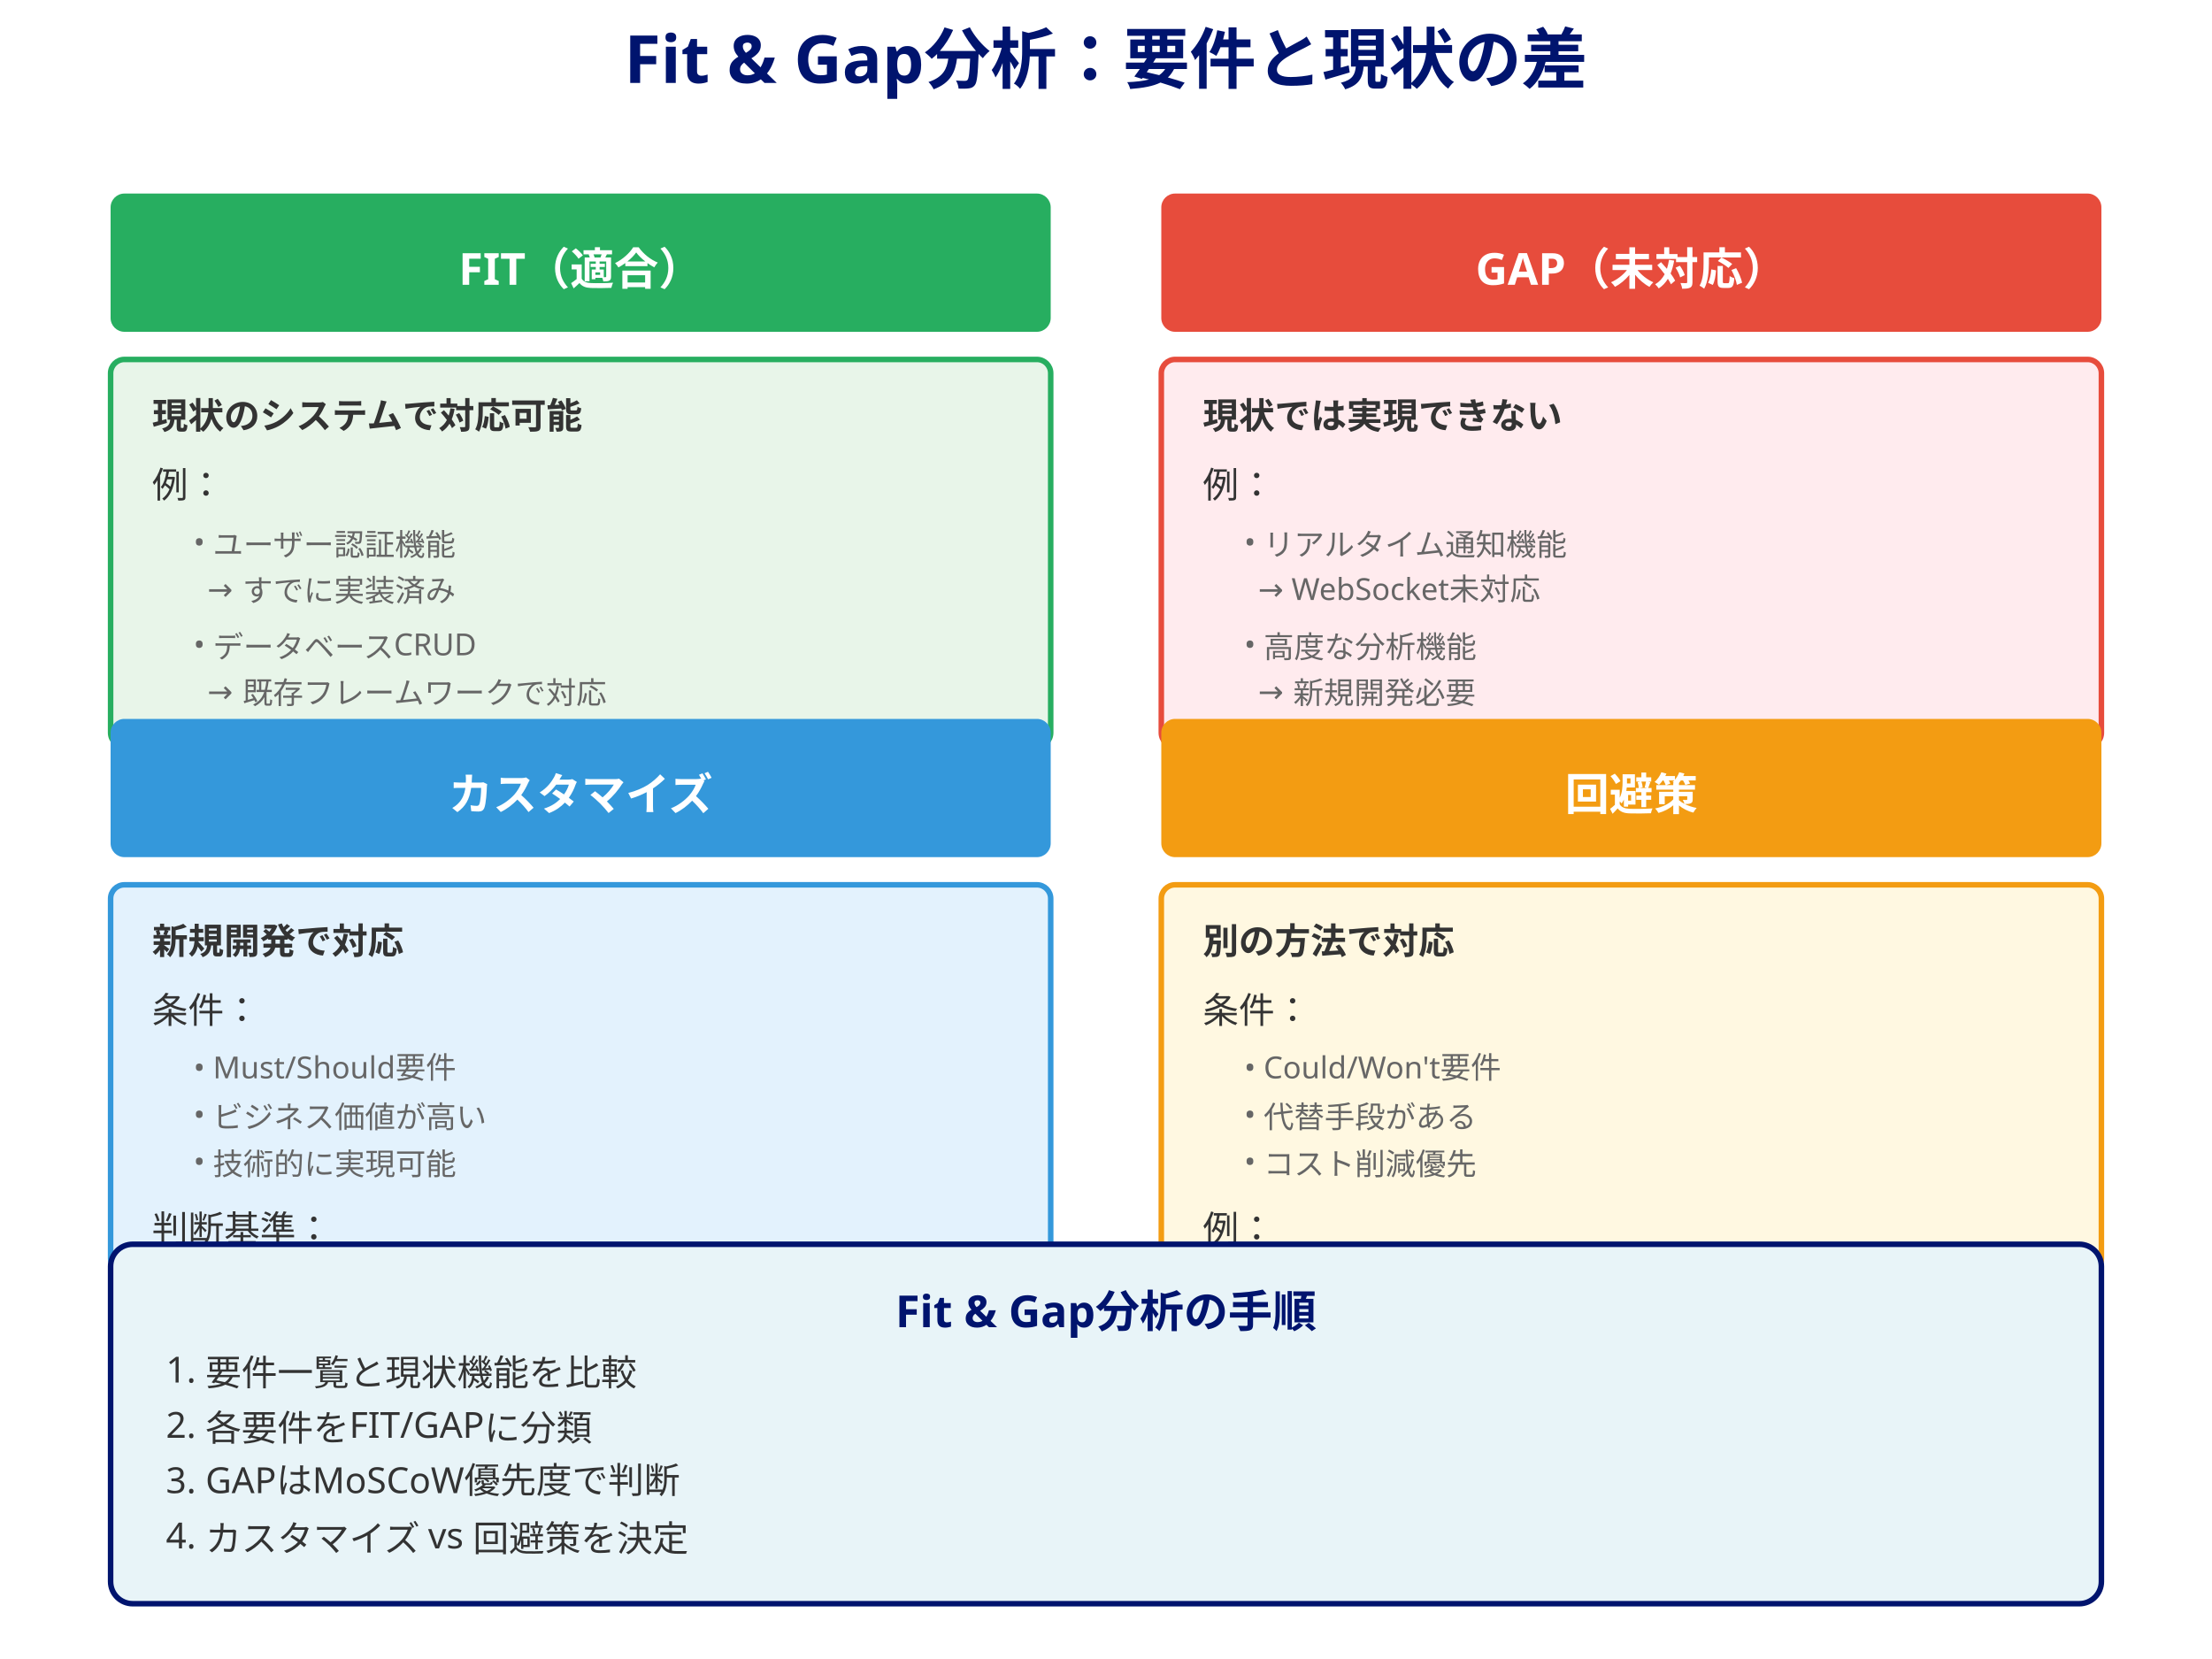
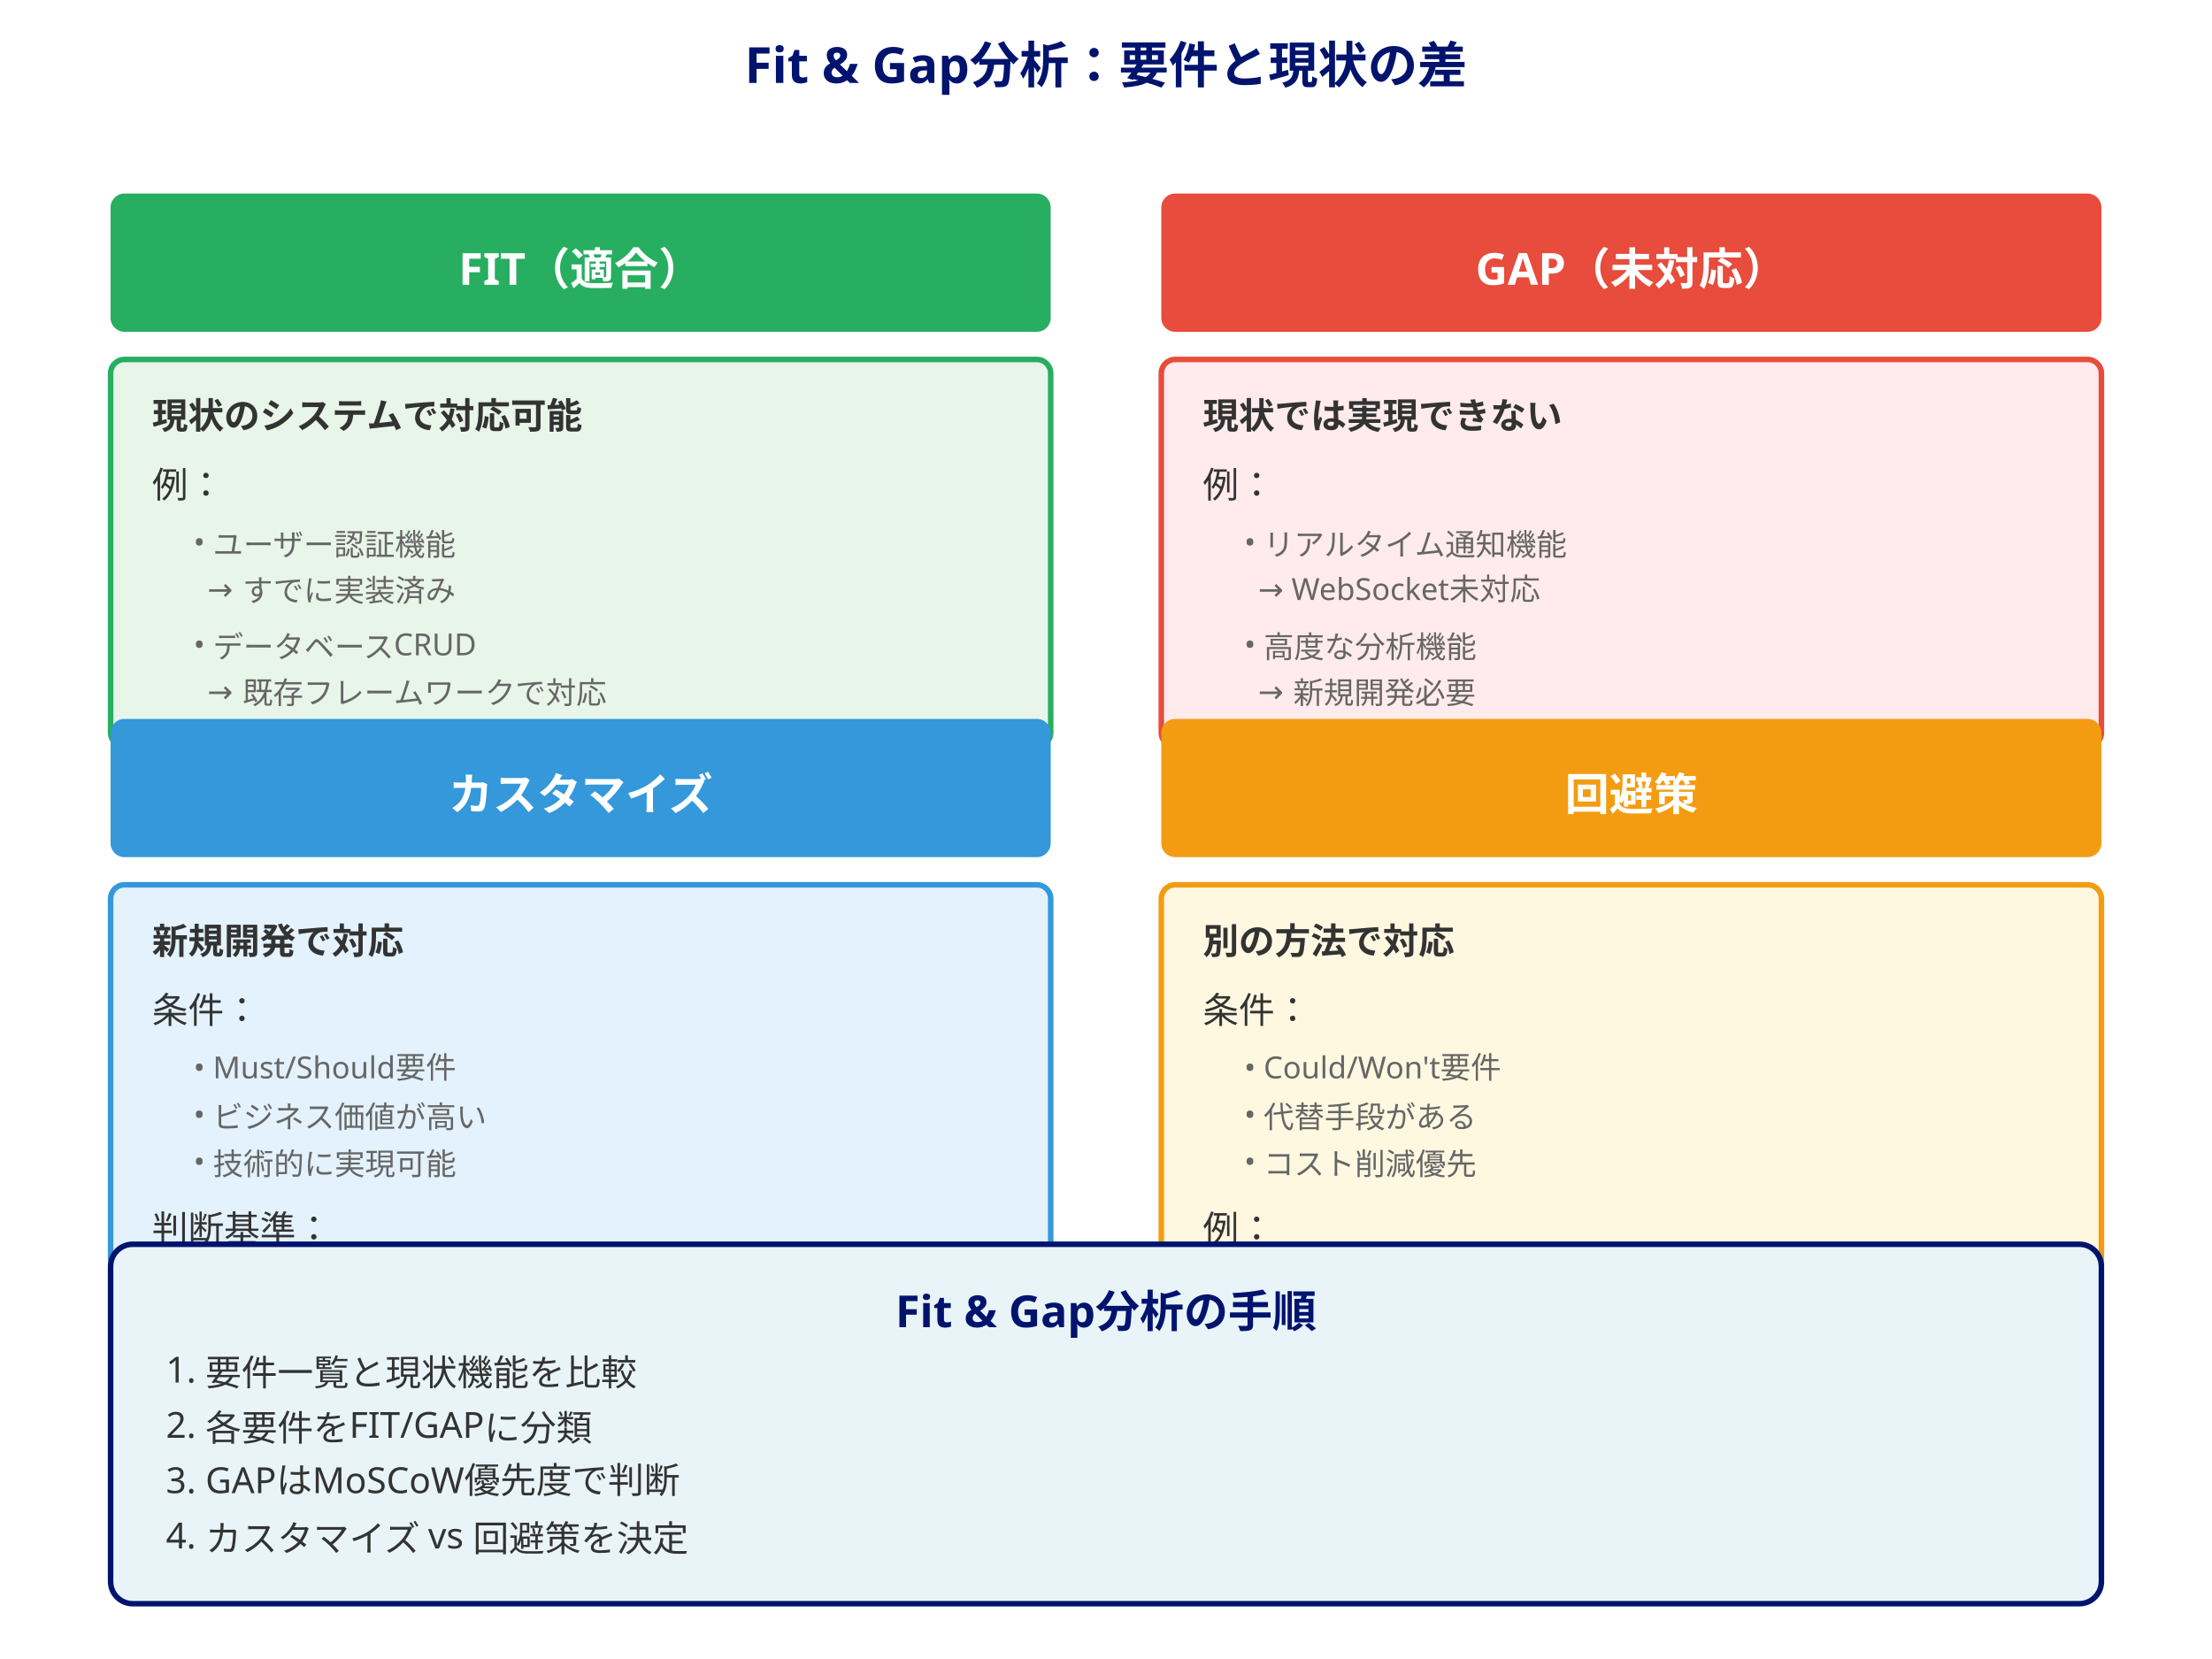
<svg xmlns="http://www.w3.org/2000/svg" viewBox="0 0 800 600">
  <defs>
    <style>
      .title { font-family: 'Noto Sans JP', sans-serif; font-size: 24px; font-weight: bold; fill: #00146E; text-anchor: middle; }
      .category { font-family: 'Noto Sans JP', sans-serif; font-size: 16px; font-weight: bold; fill: white; text-anchor: middle; }
      .item { font-family: 'Noto Sans JP', sans-serif; font-size: 13px; fill: #333; }
      .desc { font-family: 'Noto Sans JP', sans-serif; font-size: 11px; fill: #666; }
      .fit { fill: #27AE60; }
      .gap { fill: #E74C3C; }
      .custom { fill: #3498DB; }
      .workaround { fill: #F39C12; }
    </style>
  </defs>
  <rect width="800" height="600" fill="#FFFFFF" />
-   <text x="400" y="30" class="title">Fit &amp; Gap分析：要件と現状の差</text>
+   <text x="400" y="30" class="title" style="font-size: 18px;">Fit &amp; Gap分析：要件と現状の差</text>
  <g transform="translate(40, 70)">
    <rect x="0" y="0" width="340" height="50" rx="5" class="fit" />
    <text x="170" y="33" class="category">FIT（適合）</text>
    <rect x="0" y="60" width="340" height="140" rx="5" fill="#E8F5E9" stroke="#27AE60" stroke-width="2" />
    <g transform="translate(15, 85)">
      <text x="0" y="0" class="item" font-weight="bold">現状のシステムで対応可能</text>
      <text x="0" y="25" class="item">例：</text>
      <text x="15" y="45" class="desc">• ユーザー認証機能</text>
      <text x="20" y="62" class="desc">→ すでに実装済み</text>
      <text x="15" y="82" class="desc">• データベースCRUD</text>
      <text x="20" y="99" class="desc">→ 既存フレームワークで対応</text>
      <text x="15" y="119" class="desc">優先度: Must/Should → そのまま実装</text>
    </g>
  </g>
  <g transform="translate(420, 70)">
    <rect x="0" y="0" width="340" height="50" rx="5" class="gap" />
    <text x="170" y="33" class="category">GAP（未対応）</text>
    <rect x="0" y="60" width="340" height="140" rx="5" fill="#FFEBEE" stroke="#E74C3C" stroke-width="2" />
    <g transform="translate(15, 85)">
      <text x="0" y="0" class="item" font-weight="bold">現状では実現できない</text>
      <text x="0" y="25" class="item">例：</text>
      <text x="15" y="45" class="desc">• リアルタイム通知機能</text>
      <text x="20" y="62" class="desc">→ WebSocket未対応</text>
      <text x="15" y="82" class="desc">• 高度な分析機能</text>
      <text x="20" y="99" class="desc">→ 新規開発必要</text>
      <text x="15" y="119" class="desc">対応: カスタマイズ or 回避策</text>
    </g>
  </g>
  <g transform="translate(40, 260)">
    <rect x="0" y="0" width="340" height="50" rx="5" class="custom" />
    <text x="170" y="33" class="category">カスタマイズ</text>
    <rect x="0" y="60" width="340" height="140" rx="5" fill="#E3F2FD" stroke="#3498DB" stroke-width="2" />
    <g transform="translate(15, 85)">
      <text x="0" y="0" class="item" font-weight="bold">新規開発で対応</text>
      <text x="0" y="25" class="item">条件：</text>
      <text x="15" y="45" class="desc">• Must/Should要件</text>
      <text x="15" y="62" class="desc">• ビジネス価値が高い</text>
      <text x="15" y="79" class="desc">• 技術的に実現可能</text>
      <text x="0" y="104" class="item">判断基準：</text>
      <text x="15" y="124" class="desc">コスト vs 効果を分析</text>
    </g>
  </g>
  <g transform="translate(420, 260)">
    <rect x="0" y="0" width="340" height="50" rx="5" class="workaround" />
    <text x="170" y="33" class="category">回避策</text>
    <rect x="0" y="60" width="340" height="140" rx="5" fill="#FFF8E1" stroke="#F39C12" stroke-width="2" />
    <g transform="translate(15, 85)">
      <text x="0" y="0" class="item" font-weight="bold">別の方法で対応</text>
      <text x="0" y="25" class="item">条件：</text>
      <text x="15" y="45" class="desc">• Could/Won't要件</text>
      <text x="15" y="62" class="desc">• 代替手段がある</text>
      <text x="15" y="79" class="desc">• コスト削減優先</text>
      <text x="0" y="104" class="item">例：</text>
      <text x="15" y="124" class="desc">手動運用 / 外部サービス連携</text>
    </g>
  </g>
  <rect x="40" y="450" width="720" height="130" rx="8" fill="#E8F4F8" stroke="#00146E" stroke-width="2" />
  <text x="400" y="480" style="font-family: 'Noto Sans JP', sans-serif; font-size: 16px; font-weight: bold; fill: #00146E; text-anchor: middle;">
    Fit &amp; Gap分析の手順
  </text>
  <g transform="translate(60, 500)">
    <text x="0" y="0" class="item">1. 要件一覧と現状機能を比較</text>
    <text x="0" y="20" class="item">2. 各要件をFIT/GAPに分類</text>
    <text x="0" y="40" class="item">3. GAPはMoSCoW優先度で判断</text>
    <text x="0" y="60" class="item">4. カスタマイズ vs 回避策を決定</text>
  </g>
</svg>
